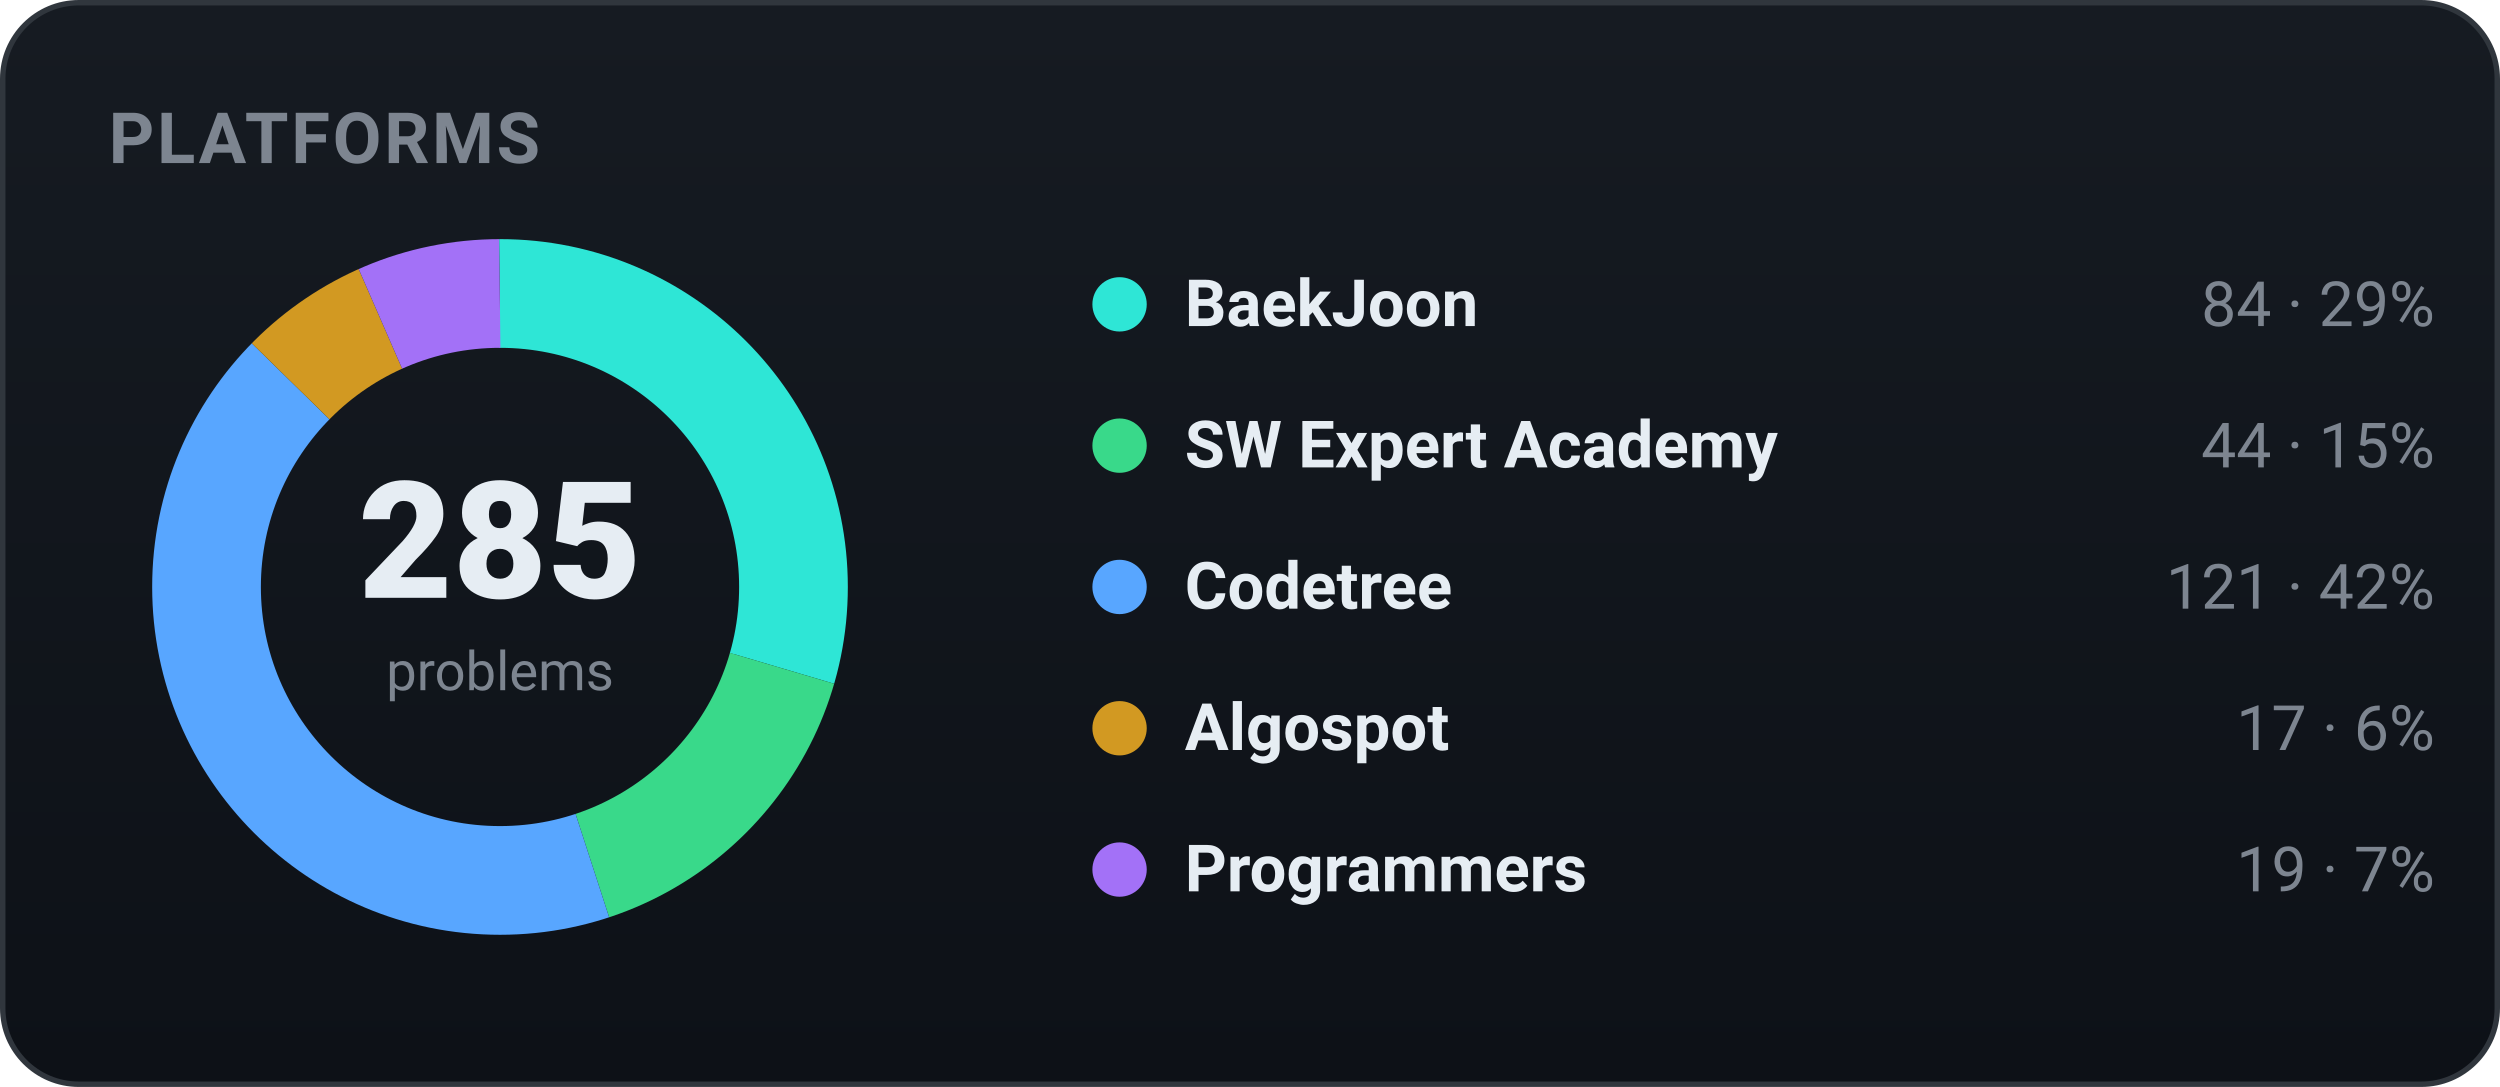
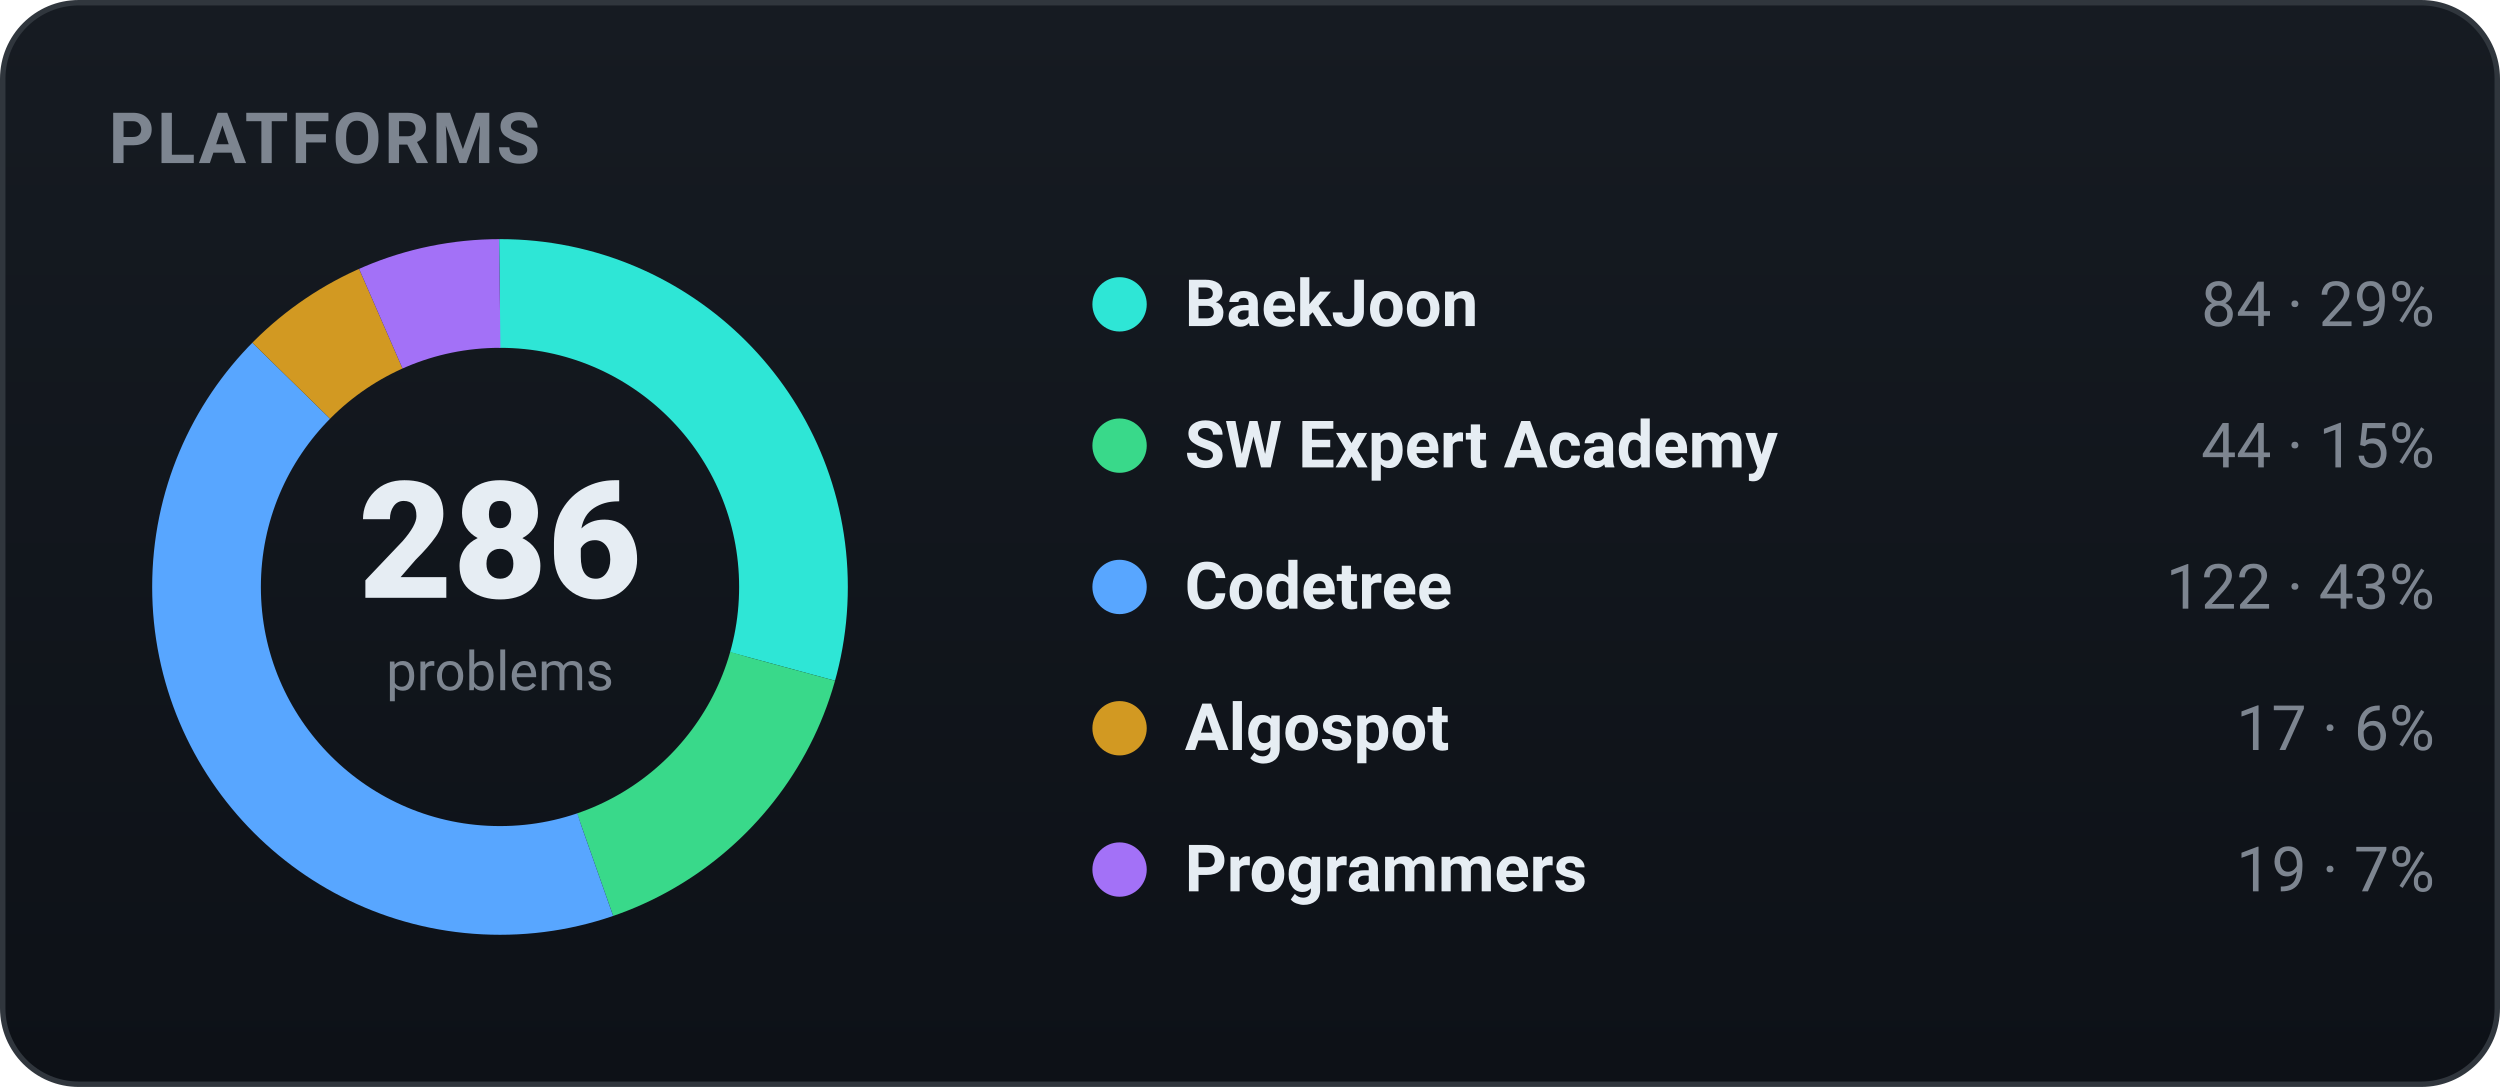
<svg xmlns="http://www.w3.org/2000/svg" width="460" height="200" viewBox="0 0 460 200" role="img" font-family="-apple-system,BlinkMacSystemFont,'Segoe UI',Roboto,'Apple SD Gothic Neo','Malgun Gothic',sans-serif">
  <defs>
    <linearGradient id="bgg" x1="0" y1="0" x2="0" y2="1">
      <stop offset="0" stop-color="#161b22" />
      <stop offset="1" stop-color="#0d1117" />
    </linearGradient>
  </defs>
  <rect x="0.5" y="0.5" width="459" height="199" rx="14" fill="url(#bgg)" stroke="#30363d" />
  <text x="20" y="30" font-family="-apple-system,BlinkMacSystemFont,'Segoe UI',Roboto,'Apple SD Gothic Neo','Malgun Gothic',sans-serif" font-size="13" font-weight="700" fill="#7d8590" letter-spacing="0.5">PLATFORMS</text>
-   <circle cx="92" cy="108" r="54" fill="none" stroke="#2ee6d6" stroke-width="20" stroke-dasharray="100.00 239.29" stroke-dashoffset="-0.00" transform="rotate(-90 92 108)" />
-   <circle cx="92" cy="108" r="54" fill="none" stroke="#39d98a" stroke-width="20" stroke-dasharray="52.38 286.91" stroke-dashoffset="-100.00" transform="rotate(-90 92 108)" />
-   <circle cx="92" cy="108" r="54" fill="none" stroke="#58a6ff" stroke-width="20" stroke-dasharray="144.05 195.24" stroke-dashoffset="-152.38" transform="rotate(-90 92 108)" />
-   <circle cx="92" cy="108" r="54" fill="none" stroke="#d29922" stroke-width="20" stroke-dasharray="20.24 319.05" stroke-dashoffset="-296.43" transform="rotate(-90 92 108)" />
-   <circle cx="92" cy="108" r="54" fill="none" stroke="#a371f7" stroke-width="20" stroke-dasharray="22.62 316.67" stroke-dashoffset="-316.67" transform="rotate(-90 92 108)" />
-   <text x="92" y="110" text-anchor="middle" font-size="30" font-weight="800" fill="#e6edf3">285</text>
+   <circle cx="92" cy="108" r="54" fill="none" stroke="#2ee6d6" stroke-width="20" stroke-dasharray="99.65 239.64" stroke-dashoffset="-0.00" transform="rotate(-90 92 108)" />
+   <circle cx="92" cy="108" r="54" fill="none" stroke="#39d98a" stroke-width="20" stroke-dasharray="52.20 287.09" stroke-dashoffset="-99.65" transform="rotate(-90 92 108)" />
+   <circle cx="92" cy="108" r="54" fill="none" stroke="#58a6ff" stroke-width="20" stroke-dasharray="144.73 194.56" stroke-dashoffset="-151.85" transform="rotate(-90 92 108)" />
+   <circle cx="92" cy="108" r="54" fill="none" stroke="#d29922" stroke-width="20" stroke-dasharray="20.17 319.12" stroke-dashoffset="-296.58" transform="rotate(-90 92 108)" />
+   <circle cx="92" cy="108" r="54" fill="none" stroke="#a371f7" stroke-width="20" stroke-dasharray="22.54 316.75" stroke-dashoffset="-316.75" transform="rotate(-90 92 108)" />
+   <text x="92" y="110" text-anchor="middle" font-size="30" font-weight="800" fill="#e6edf3">286</text>
  <text x="92" y="127" text-anchor="middle" font-size="10" fill="#7d8590">problems</text>
  <circle cx="206" cy="56" r="5" fill="#2ee6d6" />
  <text x="218" y="60" font-size="12" font-weight="600" fill="#e6edf3">BaekJoon</text>
  <text x="448" y="60" text-anchor="end" font-size="11.5" fill="#7d8590">84 · 29%</text>
  <circle cx="206" cy="82" r="5" fill="#39d98a" />
  <text x="218" y="86" font-size="12" font-weight="600" fill="#e6edf3">SW Expert Academy</text>
  <text x="448" y="86" text-anchor="end" font-size="11.5" fill="#7d8590">44 · 15%</text>
  <circle cx="206" cy="108" r="5" fill="#58a6ff" />
  <text x="218" y="112" font-size="12" font-weight="600" fill="#e6edf3">Codetree</text>
-   <text x="448" y="112" text-anchor="end" font-size="11.5" fill="#7d8590">121 · 42%</text>
+   <text x="448" y="112" text-anchor="end" font-size="11.5" fill="#7d8590">122 · 43%</text>
  <circle cx="206" cy="134" r="5" fill="#d29922" />
  <text x="218" y="138" font-size="12" font-weight="600" fill="#e6edf3">Algospot</text>
  <text x="448" y="138" text-anchor="end" font-size="11.5" fill="#7d8590">17 · 6%</text>
  <circle cx="206" cy="160" r="5" fill="#a371f7" />
  <text x="218" y="164" font-size="12" font-weight="600" fill="#e6edf3">Programmers</text>
  <text x="448" y="164" text-anchor="end" font-size="11.5" fill="#7d8590">19 · 7%</text>
</svg>
